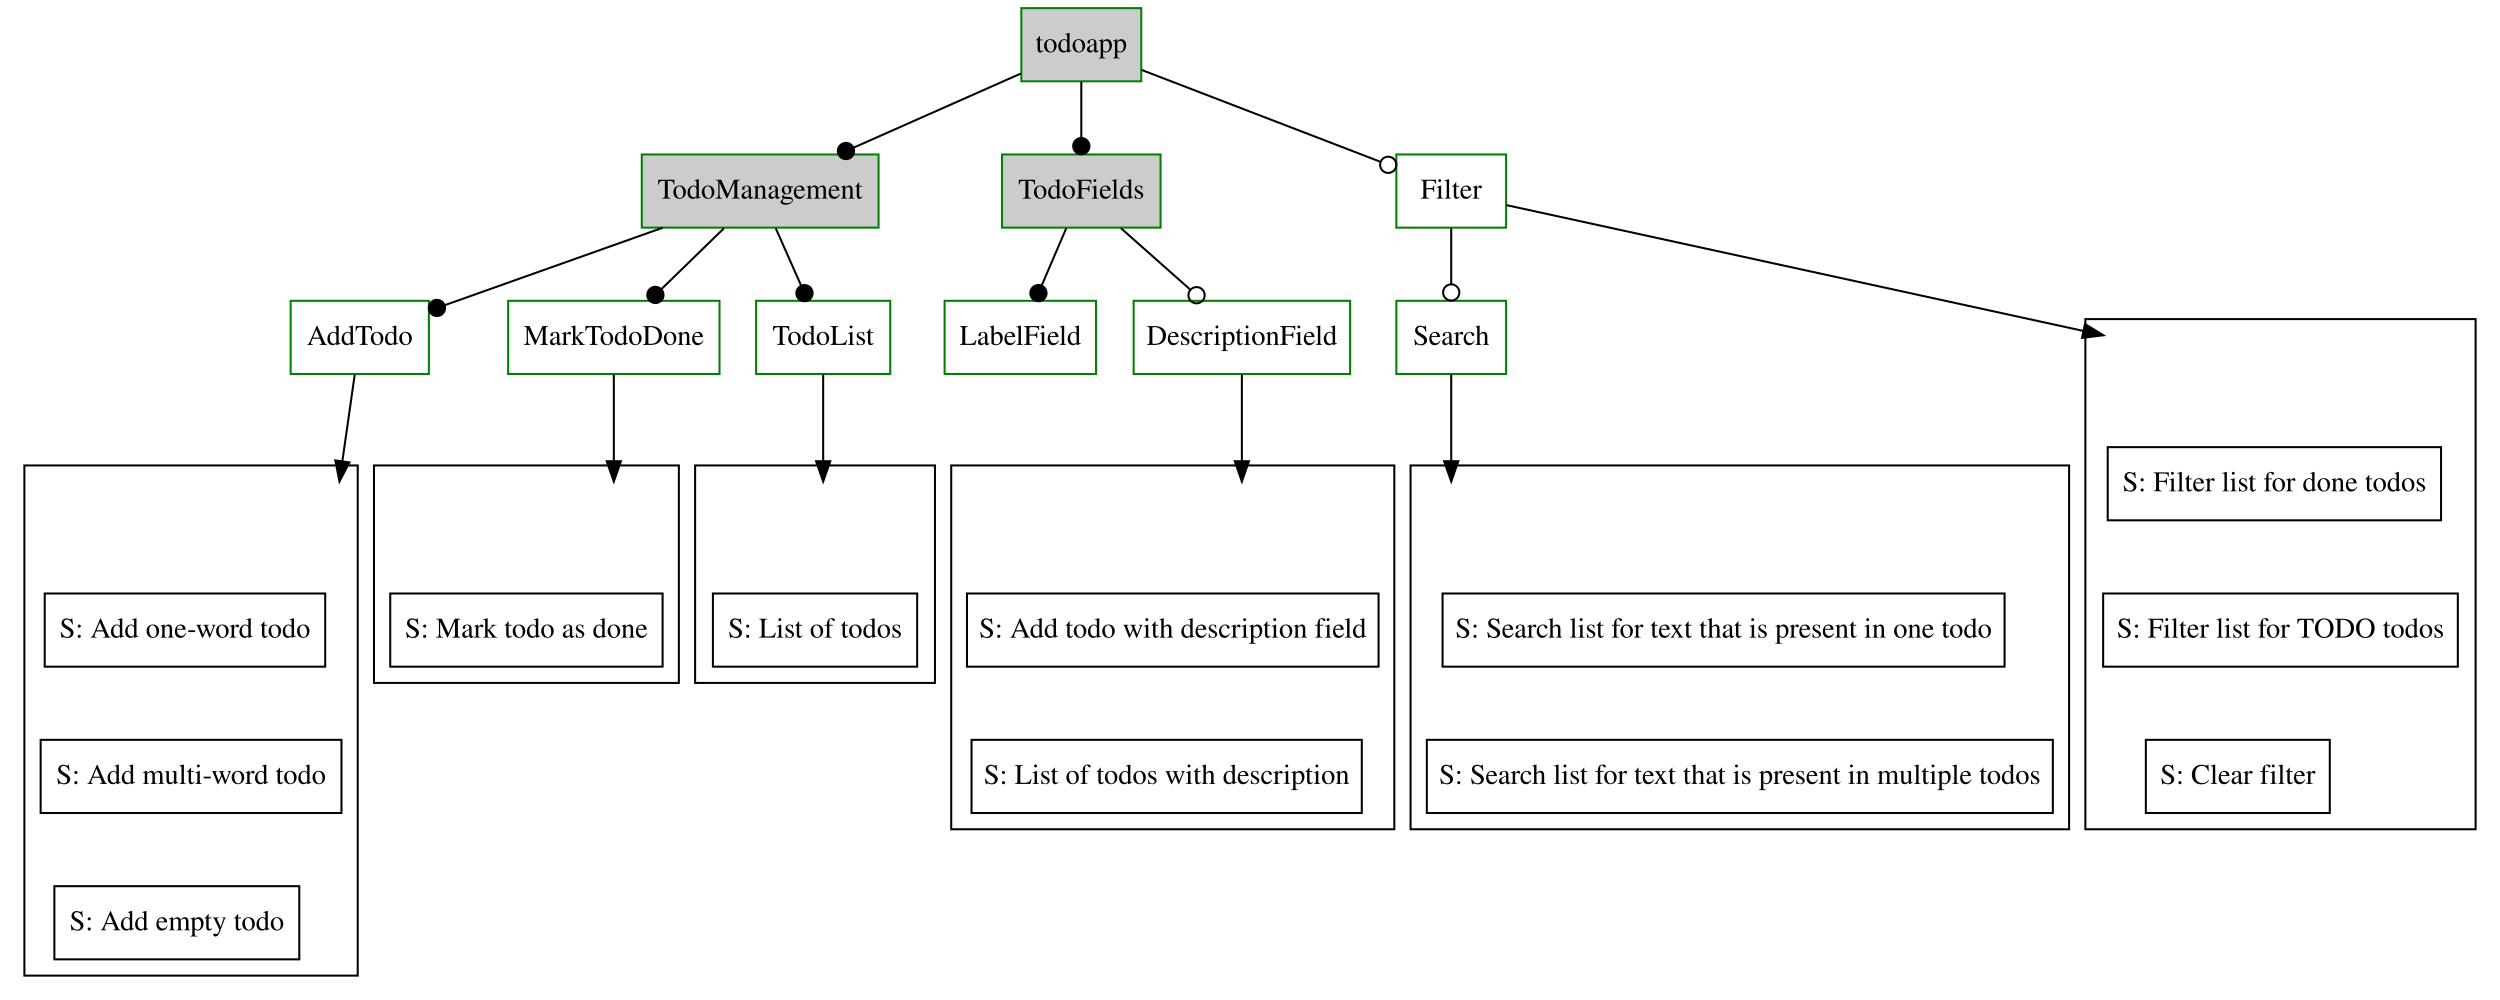
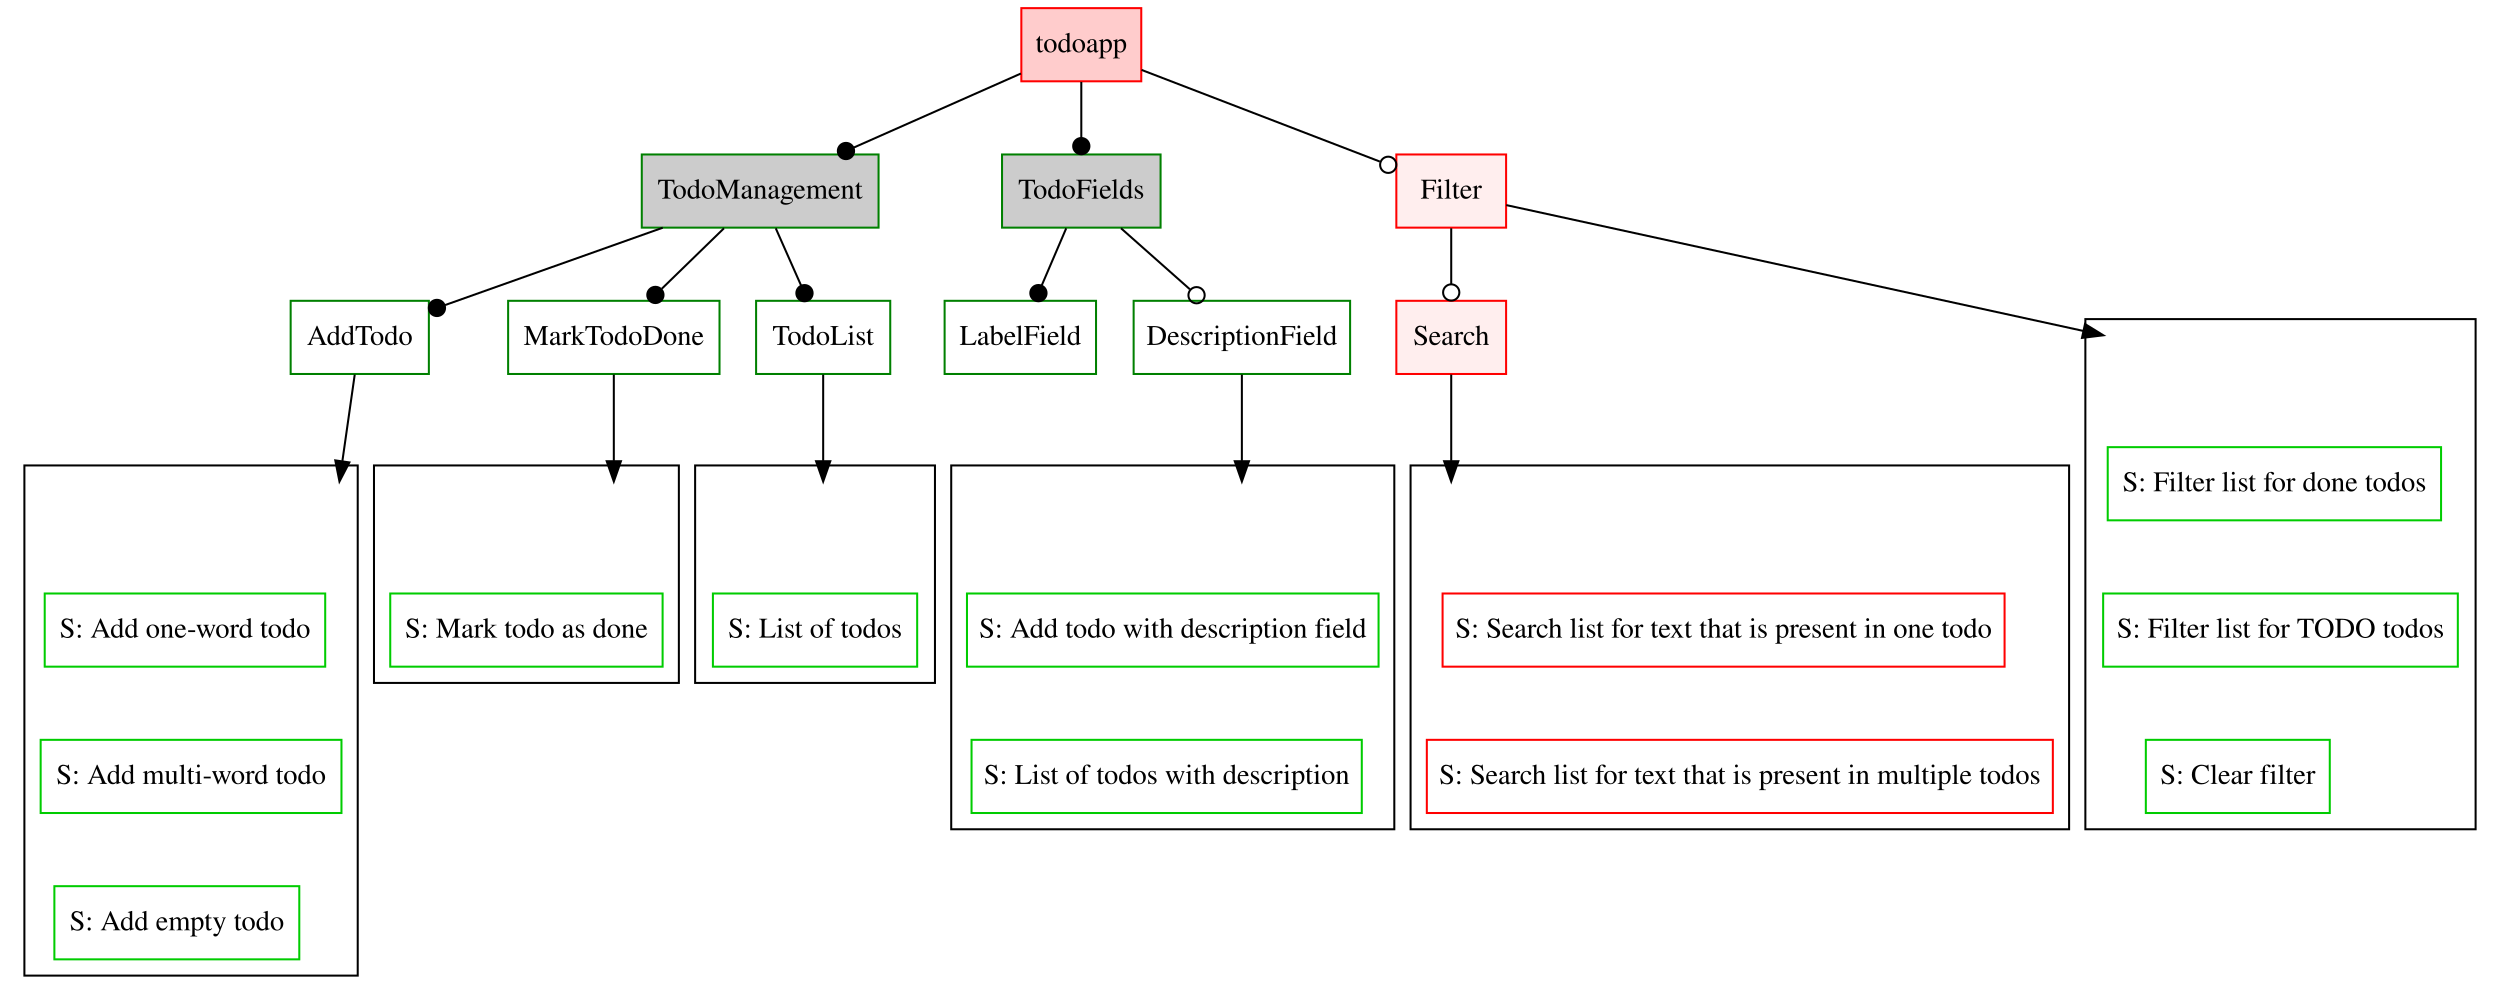
<svg xmlns="http://www.w3.org/2000/svg" width="1230pt" height="492pt" viewBox="0.00 0.00 1230.00 492.00">
  <g id="graph0" class="graph" transform="scale(1 1) rotate(0) translate(4 488)">
    <polygon fill="white" stroke="none" points="-4,4 -4,-488 1226,-488 1226,4 -4,4" />
    <g id="clust1" class="cluster">
      <polygon fill="none" stroke="black" points="338,-152 338,-259 456,-259 456,-152 338,-152" />
    </g>
    <g id="clust2" class="cluster">
      <polygon fill="none" stroke="black" points="8,-8 8,-259 172,-259 172,-8 8,-8" />
    </g>
    <g id="clust3" class="cluster">
      <polygon fill="none" stroke="black" points="180,-152 180,-259 330,-259 330,-152 180,-152" />
    </g>
    <g id="clust4" class="cluster">
      <polygon fill="none" stroke="black" points="464,-80 464,-259 682,-259 682,-80 464,-80" />
    </g>
    <g id="clust5" class="cluster">
      <polygon fill="none" stroke="black" points="690,-80 690,-259 1014,-259 1014,-80 690,-80" />
    </g>
    <g id="clust6" class="cluster">
      <polygon fill="none" stroke="black" points="1022,-80 1022,-331 1214,-331 1214,-80 1022,-80" />
    </g>
    <g id="node1" class="node">
      <polygon fill="white" stroke="green" points="434,-340 368,-340 368,-304 434,-304 434,-340" />
      <text text-anchor="middle" x="401" y="-318.3" font-family="Times,serif" font-size="14.00">TodoList</text>
    </g>
    <g id="edge1" class="edge">
      <path fill="none" stroke="black" d="M401,-303.697C401,-290.361 401,-272.375 401,-261.241" />
      <polygon fill="black" stroke="black" points="404.5,-261.092 401,-251.092 397.5,-261.092 404.5,-261.092" />
    </g>
    <g id="node3" class="node">
-       <polygon fill="none" stroke="#000000" points="447.25,-196 346.75,-196 346.75,-160 447.25,-160 447.25,-196" />
+       <polygon fill="none" stroke="#00cc00" points="447.25,-196 346.75,-196 346.75,-160 447.25,-160 447.25,-196" />
      <text text-anchor="middle" x="397" y="-174.3" font-family="Times,serif" font-size="14.00">S: List of todos</text>
    </g>
    <g id="node4" class="node">
      <polygon fill="#cccccc" stroke="green" points="428.25,-412 311.75,-412 311.75,-376 428.25,-376 428.25,-412" />
      <text text-anchor="middle" x="370" y="-390.3" font-family="Times,serif" font-size="14.00">TodoManagement</text>
    </g>
    <g id="edge3" class="edge">
      <path fill="none" stroke="black" d="M377.663,-375.697C381.417,-367.22 386.003,-356.864 390.113,-347.583" />
      <ellipse fill="black" stroke="black" cx="391.805" cy="-343.762" rx="4" ry="4" />
    </g>
    <g id="node5" class="node">
      <polygon fill="white" stroke="green" points="207,-340 139,-340 139,-304 207,-304 207,-340" />
      <text text-anchor="middle" x="173" y="-318.3" font-family="Times,serif" font-size="14.00">AddTodo</text>
    </g>
    <g id="edge8" class="edge">
      <path fill="none" stroke="black" d="M322.06,-375.966C289.302,-364.326 246.308,-349.049 214.916,-337.894" />
      <ellipse fill="black" stroke="black" cx="210.968" cy="-336.491" rx="4" ry="4" />
    </g>
    <g id="node10" class="node">
      <polygon fill="white" stroke="green" points="350,-340 246,-340 246,-304 350,-304 350,-340" />
      <text text-anchor="middle" x="298" y="-318.3" font-family="Times,serif" font-size="14.00">MarkTodoDone</text>
    </g>
    <g id="edge11" class="edge">
      <path fill="none" stroke="black" d="M352.202,-375.697C342.96,-366.711 331.546,-355.614 321.579,-345.924" />
      <ellipse fill="black" stroke="black" cx="318.461" cy="-342.893" rx="4" ry="4" />
    </g>
    <g id="edge4" class="edge">
      <path fill="none" stroke="black" d="M170.528,-303.697C168.623,-290.361 166.054,-272.375 164.463,-261.241" />
      <polygon fill="black" stroke="black" points="167.892,-260.497 163.013,-251.092 160.963,-261.487 167.892,-260.497" />
    </g>
    <g id="node7" class="node">
-       <polygon fill="none" stroke="#000000" points="156,-196 18,-196 18,-160 156,-160 156,-196" />
+       <polygon fill="none" stroke="#00cc00" points="156,-196 18,-196 18,-160 156,-160 156,-196" />
      <text text-anchor="middle" x="87" y="-174.3" font-family="Times,serif" font-size="14.00">S: Add one-word todo</text>
    </g>
    <g id="node8" class="node">
-       <polygon fill="none" stroke="#000000" points="164,-124 16,-124 16,-88 164,-88 164,-124" />
+       <polygon fill="none" stroke="#00cc00" points="164,-124 16,-124 16,-88 164,-88 164,-124" />
      <text text-anchor="middle" x="90" y="-102.3" font-family="Times,serif" font-size="14.00">S: Add multi-word todo</text>
    </g>
    <g id="node9" class="node">
-       <polygon fill="none" stroke="#000000" points="143.25,-52 22.75,-52 22.75,-16 143.25,-16 143.25,-52" />
+       <polygon fill="none" stroke="#00cc00" points="143.25,-52 22.75,-52 22.75,-16 143.25,-16 143.25,-52" />
      <text text-anchor="middle" x="83" y="-30.3" font-family="Times,serif" font-size="14.00">S: Add empty todo</text>
    </g>
    <g id="edge9" class="edge">
      <path fill="none" stroke="black" d="M298,-303.697C298,-290.361 298,-272.375 298,-261.241" />
      <polygon fill="black" stroke="black" points="301.5,-261.092 298,-251.092 294.5,-261.092 301.5,-261.092" />
    </g>
    <g id="node12" class="node">
-       <polygon fill="none" stroke="#000000" points="322,-196 188,-196 188,-160 322,-160 322,-196" />
+       <polygon fill="none" stroke="#00cc00" points="322,-196 188,-196 188,-160 322,-160 322,-196" />
      <text text-anchor="middle" x="255" y="-174.3" font-family="Times,serif" font-size="14.00">S: Mark todo as done</text>
    </g>
    <g id="node13" class="node">
-       <polygon fill="#cccccc" stroke="green" points="557.5,-484 498.5,-484 498.5,-448 557.5,-448 557.5,-484" />
+       <polygon fill="#ffcccc" stroke="red" points="557.5,-484 498.5,-484 498.5,-448 557.5,-448 557.5,-484" />
      <text text-anchor="middle" x="528" y="-462.3" font-family="Times,serif" font-size="14.00">todoapp</text>
    </g>
    <g id="edge12" class="edge">
      <path fill="none" stroke="black" d="M498.281,-451.834C475.076,-441.553 442.424,-427.087 415.871,-415.323" />
      <ellipse fill="black" stroke="black" cx="412.214" cy="-413.702" rx="4" ry="4" />
    </g>
    <g id="node15" class="node">
      <polygon fill="#cccccc" stroke="green" points="567,-412 489,-412 489,-376 567,-376 567,-412" />
      <text text-anchor="middle" x="528" y="-390.3" font-family="Times,serif" font-size="14.00">TodoFields</text>
    </g>
    <g id="edge18" class="edge">
      <path fill="none" stroke="black" d="M528,-447.697C528,-439.389 528,-429.277 528,-420.141" />
      <ellipse fill="black" stroke="black" cx="528" cy="-416.104" rx="4" ry="4" />
    </g>
    <g id="node24" class="node">
-       <polygon fill="white" stroke="green" points="737,-412 683,-412 683,-376 737,-376 737,-412" />
+       <polygon fill="#ffeeee" stroke="red" points="737,-412 683,-412 683,-376 737,-376 737,-412" />
      <text text-anchor="middle" x="710" y="-390.3" font-family="Times,serif" font-size="14.00">Filter</text>
    </g>
    <g id="edge27" class="edge">
      <path fill="none" stroke="black" d="M557.647,-453.597C589.725,-441.26 640.842,-421.599 674.902,-408.499" />
      <ellipse fill="none" stroke="black" cx="679.013" cy="-406.918" rx="4" ry="4" />
    </g>
    <g id="node14" class="node">
      <polygon fill="white" stroke="green" points="535.25,-340 460.75,-340 460.75,-304 535.25,-304 535.25,-340" />
      <text text-anchor="middle" x="498" y="-318.3" font-family="Times,serif" font-size="14.00">LabelField</text>
    </g>
    <g id="edge13" class="edge">
      <path fill="none" stroke="black" d="M520.584,-375.697C516.951,-367.22 512.513,-356.864 508.535,-347.583" />
      <ellipse fill="black" stroke="black" cx="506.906" cy="-343.781" rx="4" ry="4" />
    </g>
    <g id="node16" class="node">
      <polygon fill="white" stroke="green" points="660.25,-340 553.75,-340 553.75,-304 660.25,-304 660.25,-340" />
      <text text-anchor="middle" x="607" y="-318.3" font-family="Times,serif" font-size="14.00">DescriptionField</text>
    </g>
    <g id="edge17" class="edge">
      <path fill="none" stroke="black" d="M547.528,-375.697C557.764,-366.626 570.429,-355.404 581.437,-345.65" />
      <ellipse fill="none" stroke="black" cx="584.703" cy="-342.757" rx="4" ry="4" />
    </g>
    <g id="edge14" class="edge">
      <path fill="none" stroke="black" d="M607,-303.697C607,-290.361 607,-272.375 607,-261.241" />
      <polygon fill="black" stroke="black" points="610.5,-261.092 607,-251.092 603.5,-261.092 610.5,-261.092" />
    </g>
    <g id="node18" class="node">
-       <polygon fill="none" stroke="#000000" points="674.25,-196 471.75,-196 471.75,-160 674.25,-160 674.25,-196" />
+       <polygon fill="none" stroke="#00cc00" points="674.25,-196 471.75,-196 471.75,-160 674.25,-160 674.25,-196" />
      <text text-anchor="middle" x="573" y="-174.3" font-family="Times,serif" font-size="14.00">S: Add todo with description field</text>
    </g>
    <g id="node19" class="node">
-       <polygon fill="none" stroke="#000000" points="666,-124 474,-124 474,-88 666,-88 666,-124" />
+       <polygon fill="none" stroke="#00cc00" points="666,-124 474,-124 474,-88 666,-88 666,-124" />
      <text text-anchor="middle" x="570" y="-102.3" font-family="Times,serif" font-size="14.00">S: List of todos with description</text>
    </g>
    <g id="node20" class="node">
-       <polygon fill="white" stroke="green" points="737,-340 683,-340 683,-304 737,-304 737,-340" />
+       <polygon fill="#ffeeee" stroke="red" points="737,-340 683,-340 683,-304 737,-304 737,-340" />
      <text text-anchor="middle" x="710" y="-318.3" font-family="Times,serif" font-size="14.00">Search</text>
    </g>
    <g id="edge19" class="edge">
      <path fill="none" stroke="black" d="M710,-303.697C710,-290.361 710,-272.375 710,-261.241" />
      <polygon fill="black" stroke="black" points="713.5,-261.092 710,-251.092 706.5,-261.092 713.5,-261.092" />
    </g>
    <g id="node22" class="node">
-       <polygon fill="none" stroke="#000000" points="982.25,-196 705.75,-196 705.75,-160 982.25,-160 982.25,-196" />
+       <polygon fill="none" stroke="#ff0000" points="982.25,-196 705.75,-196 705.75,-160 982.25,-160 982.25,-196" />
      <text text-anchor="middle" x="844" y="-174.3" font-family="Times,serif" font-size="14.00">S: Search list for text that is present in one todo</text>
    </g>
    <g id="node23" class="node">
-       <polygon fill="none" stroke="#000000" points="1006,-124 698,-124 698,-88 1006,-88 1006,-124" />
+       <polygon fill="none" stroke="#ff0000" points="1006,-124 698,-124 698,-88 1006,-88 1006,-124" />
      <text text-anchor="middle" x="852" y="-102.3" font-family="Times,serif" font-size="14.00">S: Search list for text that is present in multiple todos</text>
    </g>
    <g id="edge22" class="edge">
      <path fill="none" stroke="black" d="M710,-375.697C710,-367.389 710,-357.277 710,-348.141" />
      <ellipse fill="none" stroke="black" cx="710" cy="-344.104" rx="4" ry="4" />
    </g>
    <g id="edge23" class="edge">
      <path fill="none" stroke="black" d="M737.092,-387.092C804.493,-372.394 977.43,-334.682 1020.95,-325.193" />
      <polygon fill="black" stroke="black" points="1021.82,-328.585 1030.84,-323.034 1020.33,-321.745 1021.82,-328.585" />
    </g>
    <g id="node26" class="node">
-       <polygon fill="none" stroke="#000000" points="1197,-268 1033,-268 1033,-232 1197,-232 1197,-268" />
+       <polygon fill="none" stroke="#00cc00" points="1197,-268 1033,-268 1033,-232 1197,-232 1197,-268" />
      <text text-anchor="middle" x="1115" y="-246.3" font-family="Times,serif" font-size="14.00">S: Filter list for done todos</text>
    </g>
    <g id="node27" class="node">
-       <polygon fill="none" stroke="#000000" points="1205.25,-196 1030.75,-196 1030.75,-160 1205.25,-160 1205.25,-196" />
+       <polygon fill="none" stroke="#00cc00" points="1205.25,-196 1030.75,-196 1030.75,-160 1205.25,-160 1205.25,-196" />
      <text text-anchor="middle" x="1118" y="-174.3" font-family="Times,serif" font-size="14.00">S: Filter list for TODO todos</text>
    </g>
    <g id="node28" class="node">
-       <polygon fill="none" stroke="#000000" points="1142.25,-124 1051.75,-124 1051.75,-88 1142.25,-88 1142.25,-124" />
+       <polygon fill="none" stroke="#00cc00" points="1142.25,-124 1051.75,-124 1051.75,-88 1142.25,-88 1142.25,-124" />
      <text text-anchor="middle" x="1097" y="-102.3" font-family="Times,serif" font-size="14.00">S: Clear filter</text>
    </g>
  </g>
</svg>
